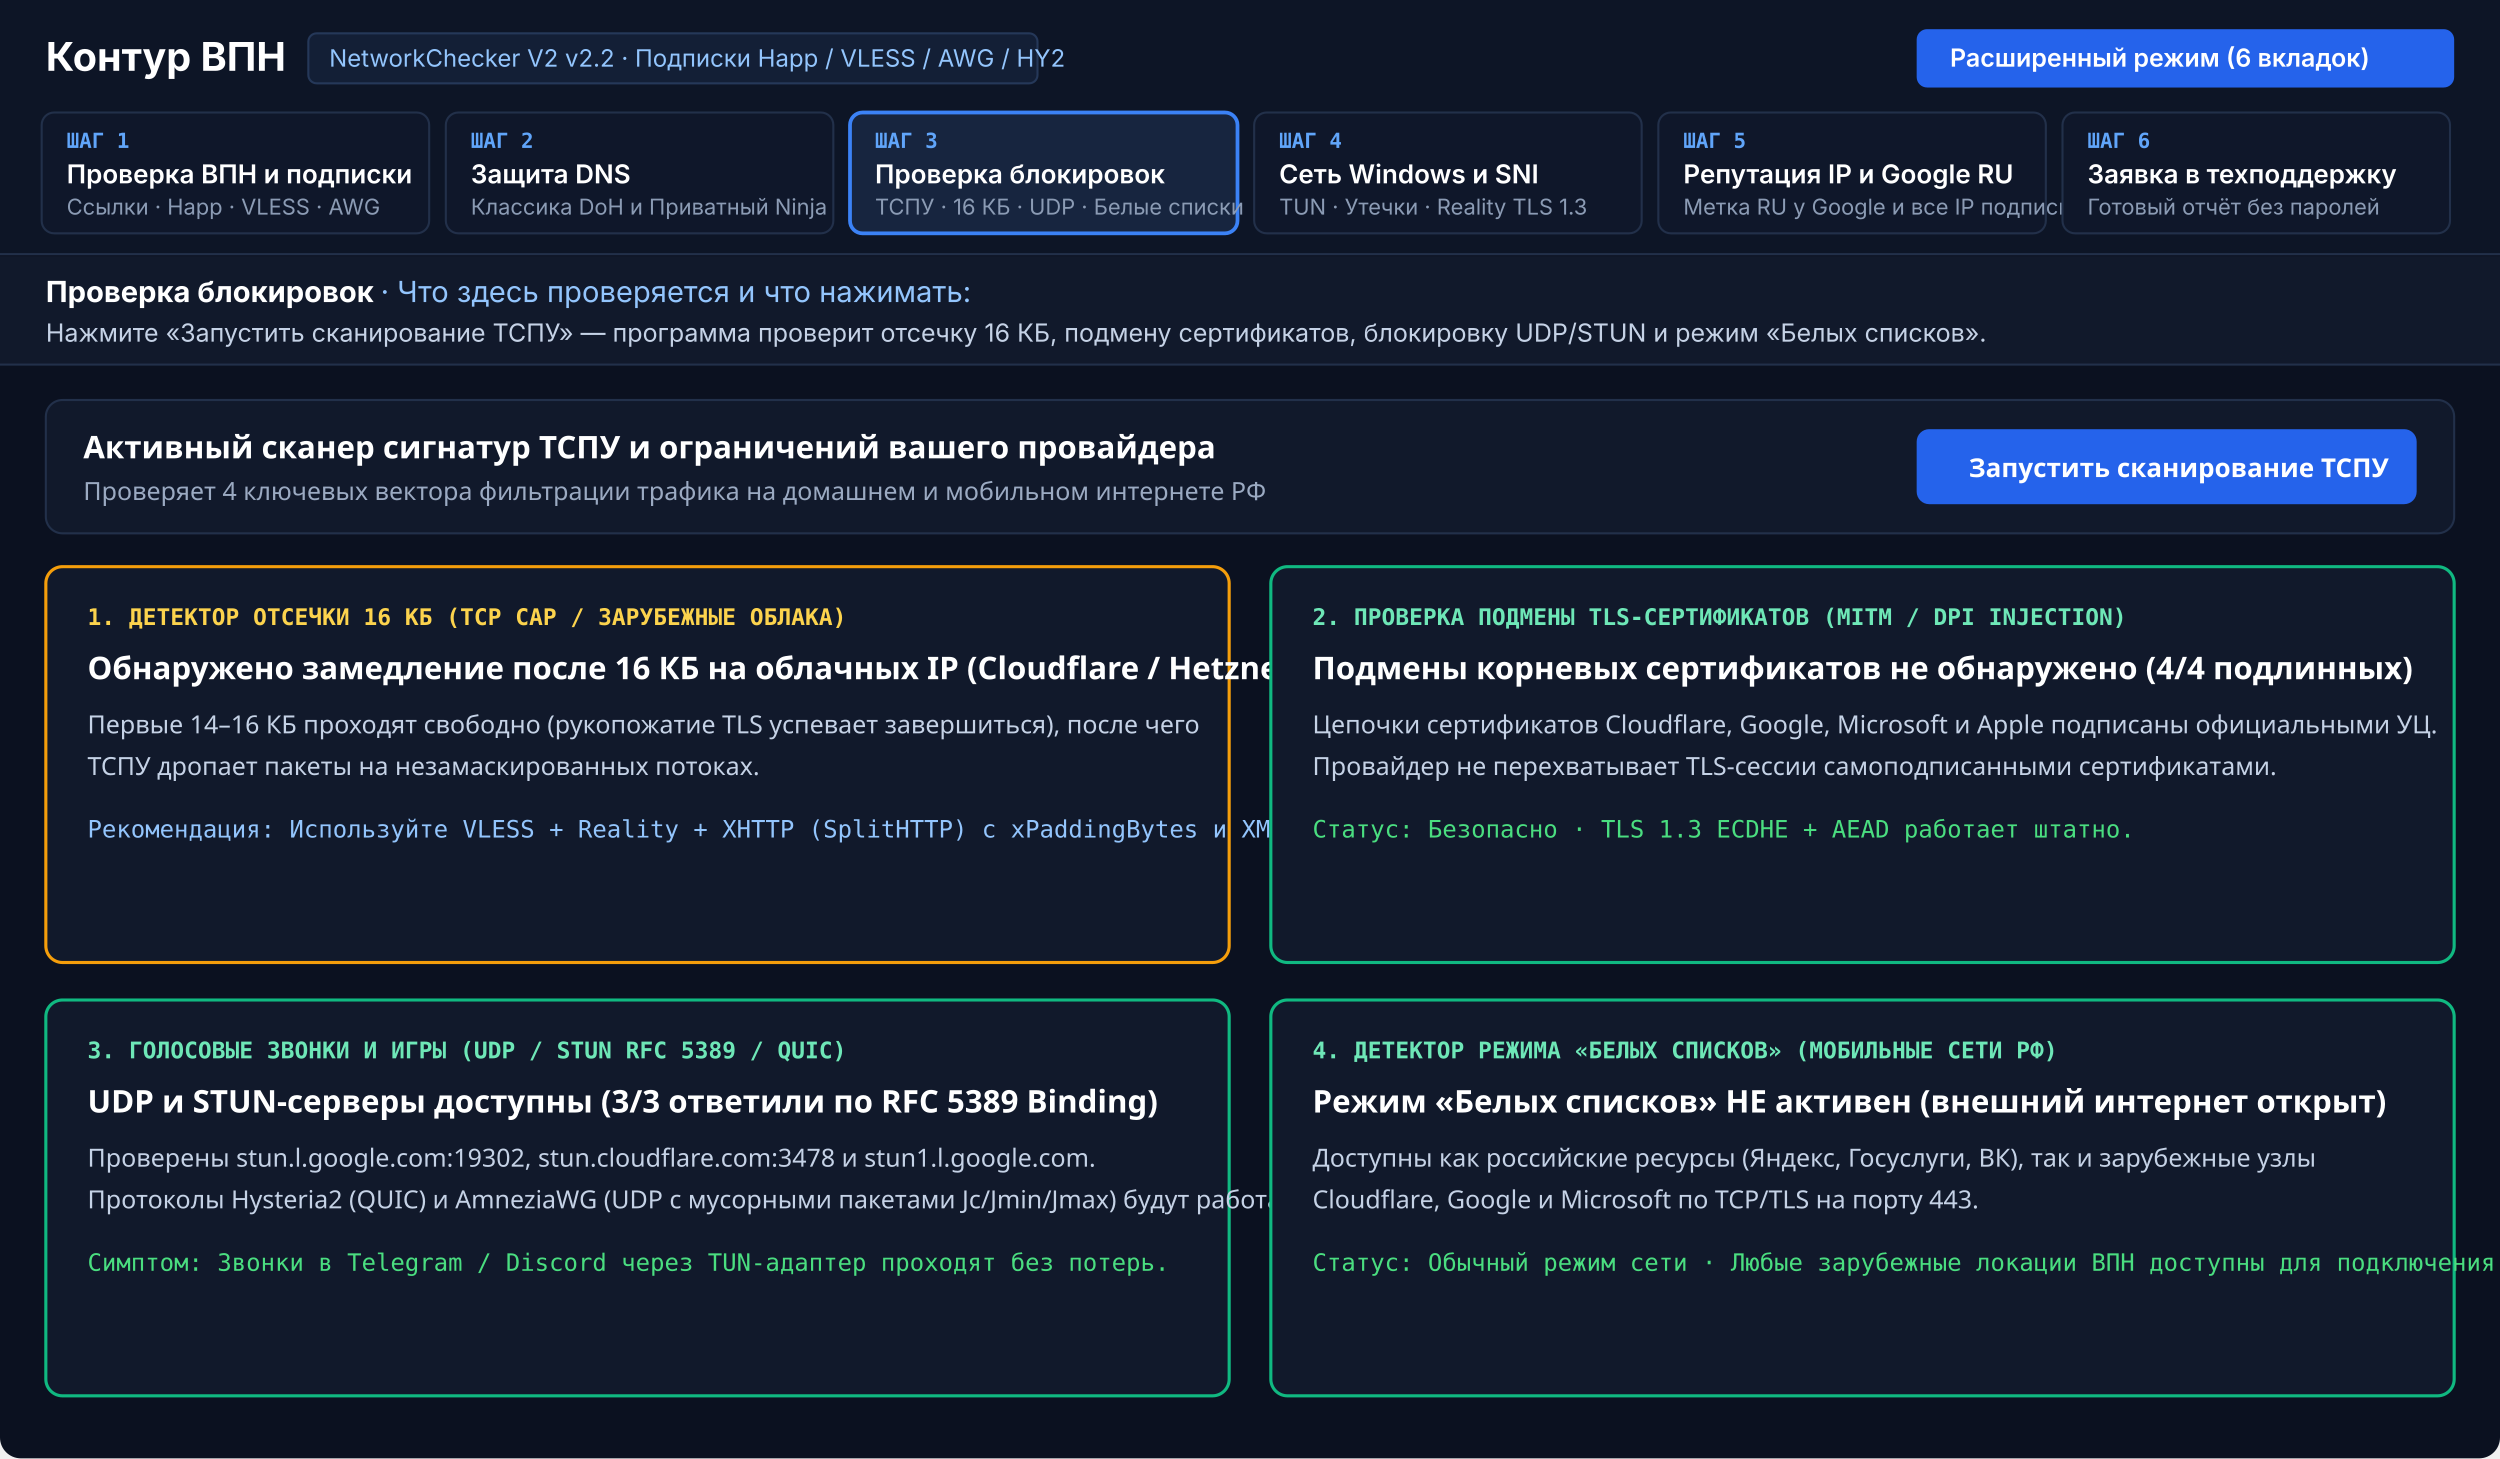
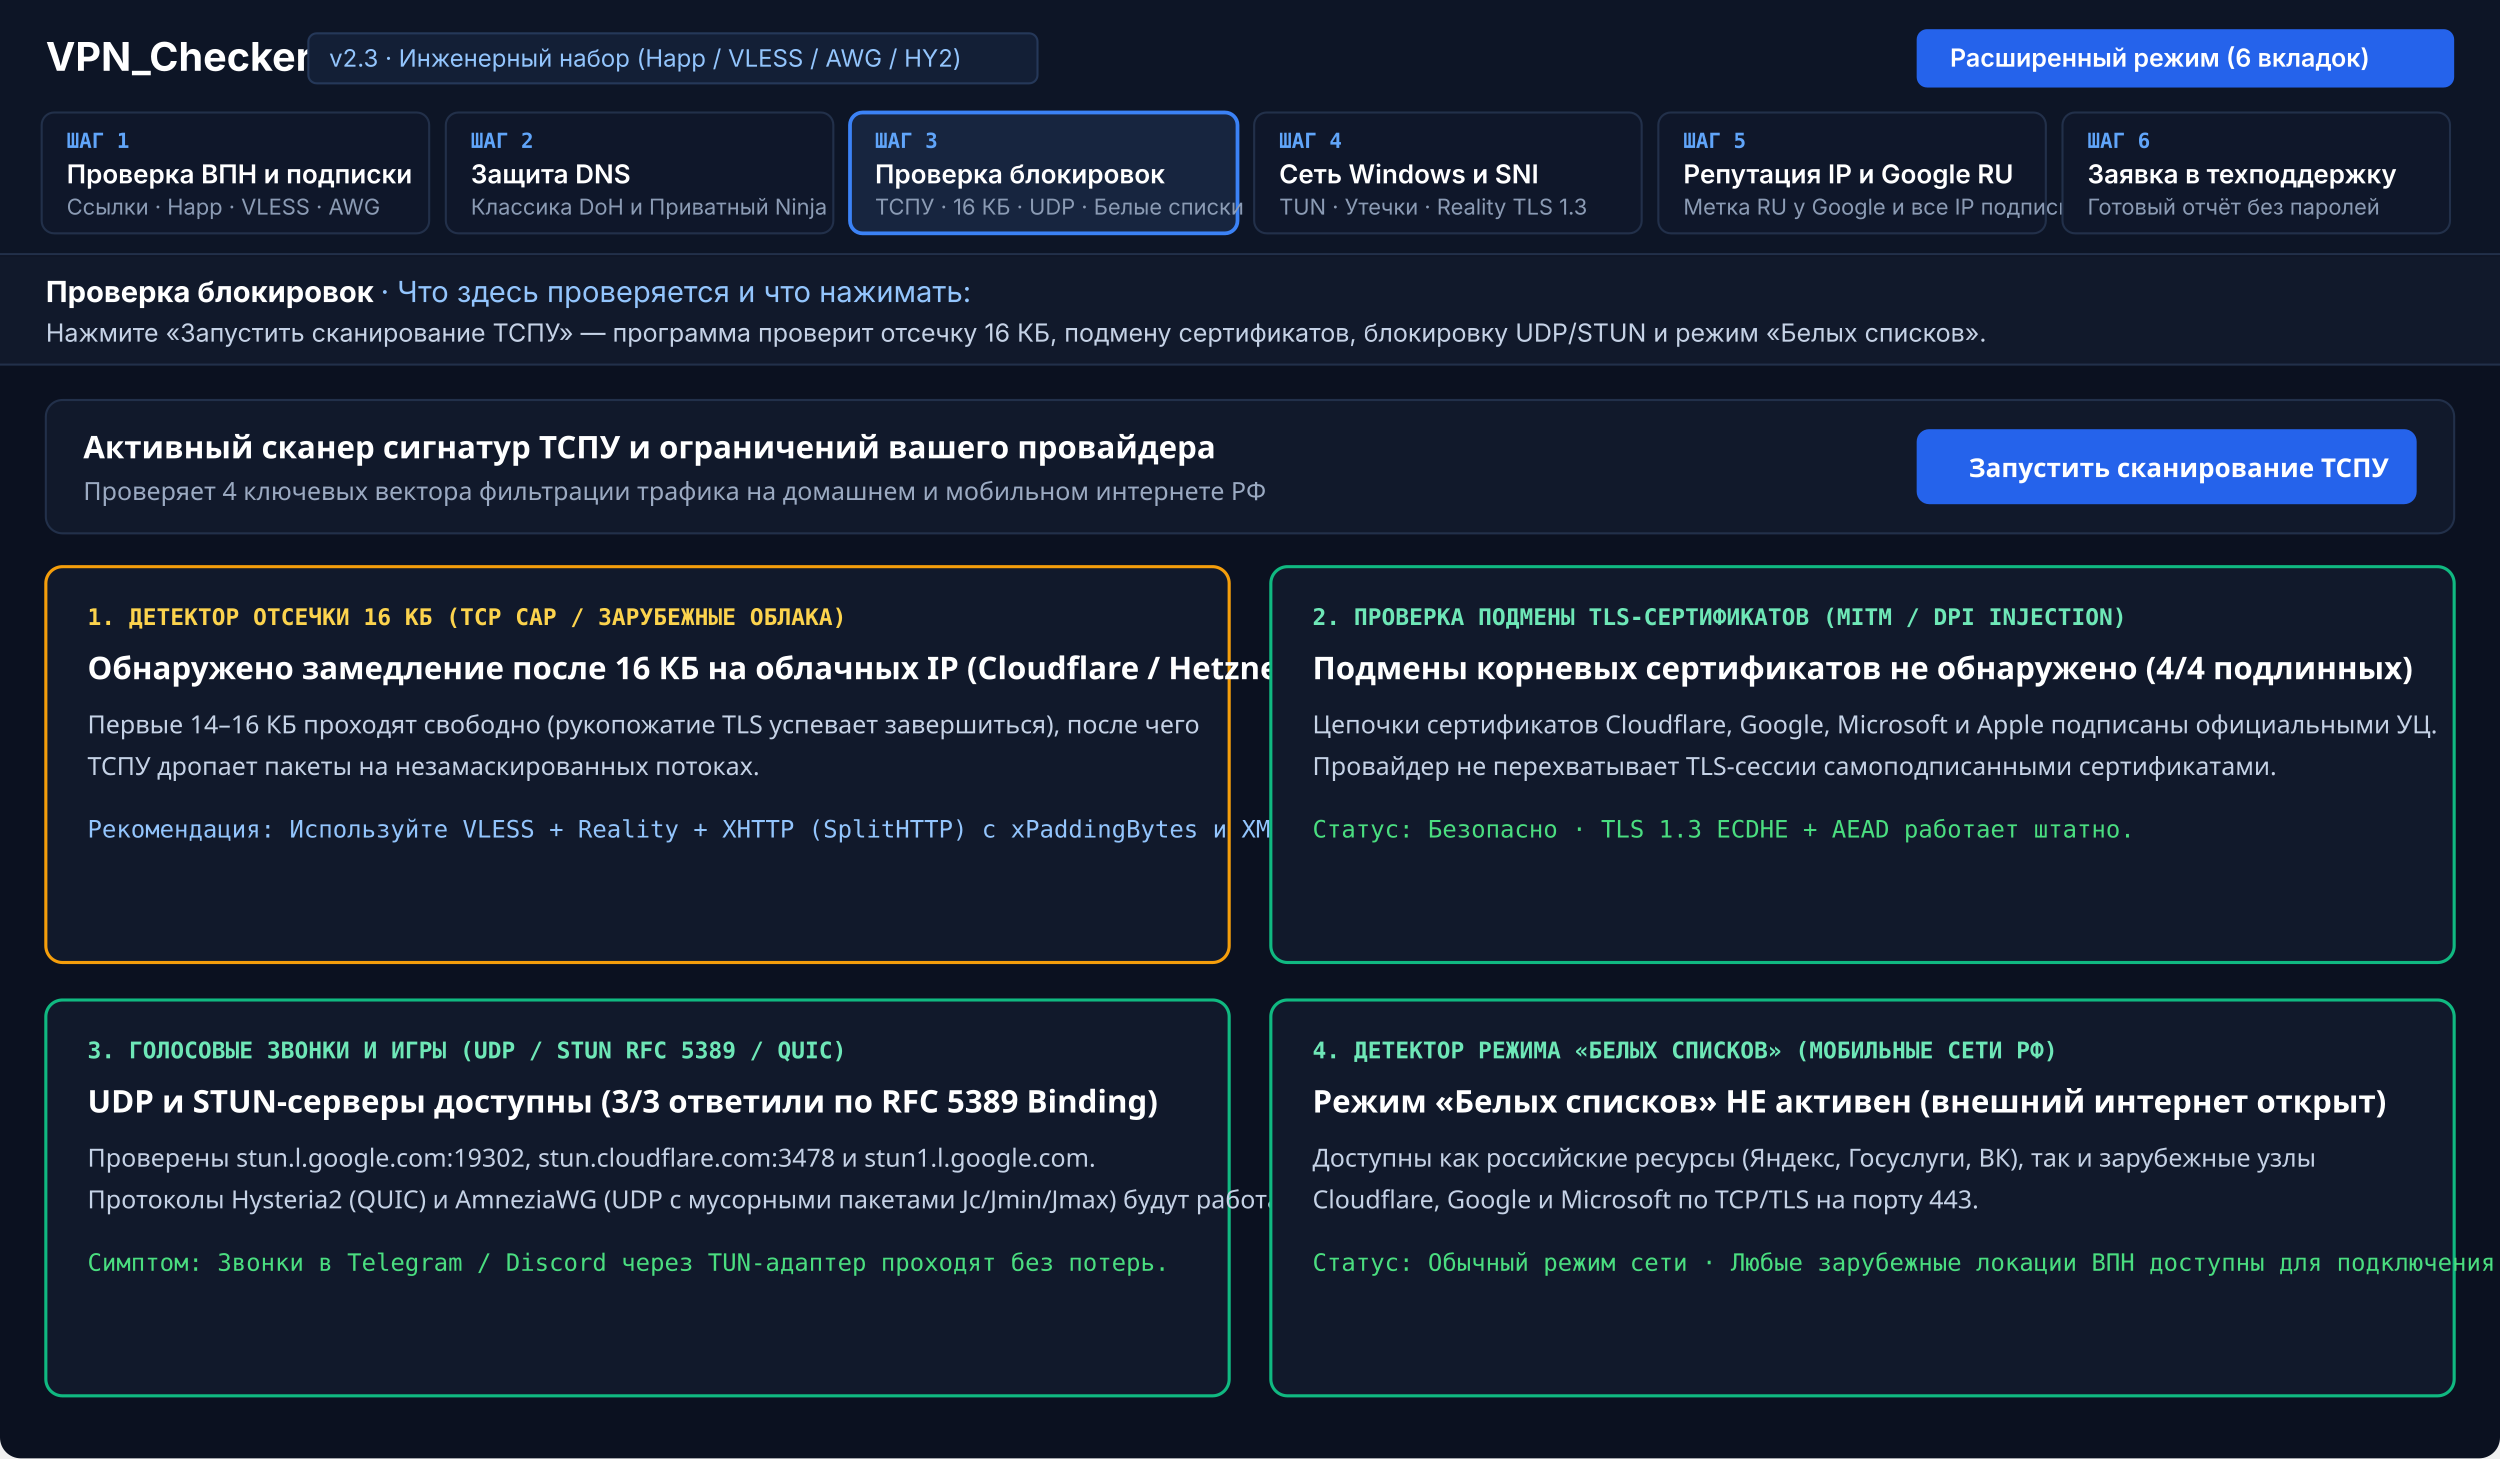
<svg xmlns="http://www.w3.org/2000/svg" viewBox="0 0 1200 700" width="1200" height="700">
  <rect width="1200" height="700" fill="#0B1120" rx="10" />
  <rect x="0" y="0" width="1200" height="122" fill="#0D1526" />
  <line x1="0" y1="122" x2="1200" y2="122" stroke="#22304A" stroke-width="1" />
-   <text x="22" y="34" fill="#FFFFFF" font-family="Segoe UI, Inter, sans-serif" font-size="19" font-weight="bold">Контур ВПН</text>
+   <text x="22" y="34" fill="#FFFFFF" font-family="Segoe UI, Inter, sans-serif" font-size="19" font-weight="bold">VPN_Checker</text>
  <rect x="148" y="16" width="350" height="24" rx="4" fill="#131F36" stroke="#253859" />
-   <text x="158" y="32" fill="#93C5FD" font-family="Segoe UI, Inter, sans-serif" font-size="11.5">NetworkChecker V2 v2.2 · Подписки Happ / VLESS / AWG / HY2</text>
+   <text x="158" y="32" fill="#93C5FD" font-family="Segoe UI, Inter, sans-serif" font-size="11.5">v2.3 · Инженерный набор (Happ / VLESS / AWG / HY2)</text>
  <rect x="920" y="14" width="258" height="28" rx="5" fill="#2563EB" />
  <text x="936" y="32" fill="#FFFFFF" font-family="Segoe UI, Inter, sans-serif" font-size="12" font-weight="600">Расширенный режим (6 вкладок)</text>
  <rect x="20" y="54" width="186" height="58" rx="6" fill="#0F172A" stroke="#22304A" stroke-width="1" />
  <text x="32" y="71" fill="#60A5FA" font-family="Consolas, monospace" font-size="10" font-weight="bold">ШАГ 1</text>
  <text x="32" y="88" fill="#FFFFFF" font-family="Segoe UI, Inter, sans-serif" font-size="12.5" font-weight="600">Проверка ВПН и подписки</text>
  <text x="32" y="103" fill="#8B9BB4" font-family="Segoe UI, Inter, sans-serif" font-size="10.5">Ссылки · Happ · VLESS · AWG</text>
  <rect x="214" y="54" width="186" height="58" rx="6" fill="#0F172A" stroke="#22304A" stroke-width="1" />
  <text x="226" y="71" fill="#60A5FA" font-family="Consolas, monospace" font-size="10" font-weight="bold">ШАГ 2</text>
  <text x="226" y="88" fill="#FFFFFF" font-family="Segoe UI, Inter, sans-serif" font-size="12.5" font-weight="600">Защита DNS</text>
  <text x="226" y="103" fill="#8B9BB4" font-family="Segoe UI, Inter, sans-serif" font-size="10.5">Классика DoH и Приватный Ninja</text>
  <rect x="408" y="54" width="186" height="58" rx="6" fill="#17253F" stroke="#3B82F6" stroke-width="1.8" />
  <text x="420" y="71" fill="#60A5FA" font-family="Consolas, monospace" font-size="10" font-weight="bold">ШАГ 3</text>
  <text x="420" y="88" fill="#FFFFFF" font-family="Segoe UI, Inter, sans-serif" font-size="12.5" font-weight="600">Проверка блокировок</text>
  <text x="420" y="103" fill="#8B9BB4" font-family="Segoe UI, Inter, sans-serif" font-size="10.5">ТСПУ · 16 КБ · UDP · Белые списки</text>
  <rect x="602" y="54" width="186" height="58" rx="6" fill="#0F172A" stroke="#22304A" stroke-width="1" />
  <text x="614" y="71" fill="#60A5FA" font-family="Consolas, monospace" font-size="10" font-weight="bold">ШАГ 4</text>
  <text x="614" y="88" fill="#FFFFFF" font-family="Segoe UI, Inter, sans-serif" font-size="12.5" font-weight="600">Сеть Windows и SNI</text>
  <text x="614" y="103" fill="#8B9BB4" font-family="Segoe UI, Inter, sans-serif" font-size="10.5">TUN · Утечки · Reality TLS 1.3</text>
  <rect x="796" y="54" width="186" height="58" rx="6" fill="#0F172A" stroke="#22304A" stroke-width="1" />
  <text x="808" y="71" fill="#60A5FA" font-family="Consolas, monospace" font-size="10" font-weight="bold">ШАГ 5</text>
  <text x="808" y="88" fill="#FFFFFF" font-family="Segoe UI, Inter, sans-serif" font-size="12.5" font-weight="600">Репутация IP и Google RU</text>
  <text x="808" y="103" fill="#8B9BB4" font-family="Segoe UI, Inter, sans-serif" font-size="10.5">Метка RU у Google и все IP подписки</text>
  <rect x="990" y="54" width="186" height="58" rx="6" fill="#0F172A" stroke="#22304A" stroke-width="1" />
  <text x="1002" y="71" fill="#60A5FA" font-family="Consolas, monospace" font-size="10" font-weight="bold">ШАГ 6</text>
  <text x="1002" y="88" fill="#FFFFFF" font-family="Segoe UI, Inter, sans-serif" font-size="12.5" font-weight="600">Заявка в техподдержку</text>
  <text x="1002" y="103" fill="#8B9BB4" font-family="Segoe UI, Inter, sans-serif" font-size="10.5">Готовый отчёт без паролей</text>
  <rect x="0" y="123" width="1200" height="52" fill="#11192B" />
  <line x1="0" y1="175" x2="1200" y2="175" stroke="#22304A" stroke-width="1" />
  <text x="22" y="145" fill="#FFFFFF" font-family="Segoe UI, Inter, sans-serif" font-size="14" font-weight="bold">Проверка блокировок <tspan fill="#93C5FD" font-weight="normal">· Что здесь проверяется и что нажимать:</tspan>
  </text>
  <text x="22" y="164" fill="#C5D2E6" font-family="Segoe UI, Inter, sans-serif" font-size="12">Нажмите «Запустить сканирование ТСПУ» — программа проверит отсечку 16 КБ, подмену сертификатов, блокировку UDP/STUN и режим «Белых списков».</text>
  <rect x="22" y="192" width="1156" height="64" rx="8" fill="#11192B" stroke="#22304A" />
  <text x="40" y="220" fill="#FFFFFF" font-family="Segoe UI, sans-serif" font-size="15" font-weight="bold">Активный сканер сигнатур ТСПУ и ограничений вашего провайдера</text>
  <text x="40" y="240" fill="#9BAAC2" font-family="Segoe UI, sans-serif" font-size="12">Проверяет 4 ключевых вектора фильтрации трафика на домашнем и мобильном интернете РФ</text>
  <rect x="920" y="206" width="240" height="36" rx="6" fill="#2563EB" />
  <text x="945" y="229" fill="#FFFFFF" font-family="Segoe UI, sans-serif" font-size="12.5" font-weight="bold">Запустить сканирование ТСПУ</text>
  <rect x="22" y="272" width="568" height="190" rx="8" fill="#11192B" stroke="#F59E0B" stroke-width="1.5" />
  <text x="42" y="300" fill="#FCD34D" font-family="Consolas, monospace" font-size="11" font-weight="bold">1. ДЕТЕКТОР ОТСЕЧКИ 16 КБ (TCP CAP / ЗАРУБЕЖНЫЕ ОБЛАКА)</text>
  <text x="42" y="326" fill="#FFFFFF" font-family="Segoe UI, sans-serif" font-size="15" font-weight="bold">Обнаружено замедление после 16 КБ на облачных IP (Cloudflare / Hetzner)</text>
  <text x="42" y="352" fill="#C5D2E6" font-family="Segoe UI, sans-serif" font-size="12">Первые 14–16 КБ проходят свободно (рукопожатие TLS успевает завершиться), после чего</text>
  <text x="42" y="372" fill="#C5D2E6" font-family="Segoe UI, sans-serif" font-size="12">ТСПУ дропает пакеты на незамаскированных потоках.</text>
  <text x="42" y="402" fill="#93C5FD" font-family="Consolas, monospace" font-size="11.5">Рекомендация: Используйте VLESS + Reality + XHTTP (SplitHTTP) с xPaddingBytes и XMUX.</text>
  <rect x="610" y="272" width="568" height="190" rx="8" fill="#11192B" stroke="#10B981" stroke-width="1.5" />
  <text x="630" y="300" fill="#6EE7B7" font-family="Consolas, monospace" font-size="11" font-weight="bold">2. ПРОВЕРКА ПОДМЕНЫ TLS-СЕРТИФИКАТОВ (MITM / DPI INJECTION)</text>
  <text x="630" y="326" fill="#FFFFFF" font-family="Segoe UI, sans-serif" font-size="15" font-weight="bold">Подмены корневых сертификатов не обнаружено (4/4 подлинных)</text>
  <text x="630" y="352" fill="#C5D2E6" font-family="Segoe UI, sans-serif" font-size="12">Цепочки сертификатов Cloudflare, Google, Microsoft и Apple подписаны официальными УЦ.</text>
  <text x="630" y="372" fill="#C5D2E6" font-family="Segoe UI, sans-serif" font-size="12">Провайдер не перехватывает TLS-сессии самоподписанными сертификатами.</text>
  <text x="630" y="402" fill="#4ADE80" font-family="Consolas, monospace" font-size="11.5">Статус: Безопасно · TLS 1.3 ECDHE + AEAD работает штатно.</text>
  <rect x="22" y="480" width="568" height="190" rx="8" fill="#11192B" stroke="#10B981" stroke-width="1.5" />
  <text x="42" y="508" fill="#6EE7B7" font-family="Consolas, monospace" font-size="11" font-weight="bold">3. ГОЛОСОВЫЕ ЗВОНКИ И ИГРЫ (UDP / STUN RFC 5389 / QUIC)</text>
  <text x="42" y="534" fill="#FFFFFF" font-family="Segoe UI, sans-serif" font-size="15" font-weight="bold">UDP и STUN-серверы доступны (3/3 ответили по RFC 5389 Binding)</text>
  <text x="42" y="560" fill="#C5D2E6" font-family="Segoe UI, sans-serif" font-size="12">Проверены stun.l.google.com:19302, stun.cloudflare.com:3478 и stun1.l.google.com.</text>
  <text x="42" y="580" fill="#C5D2E6" font-family="Segoe UI, sans-serif" font-size="12">Протоколы Hysteria2 (QUIC) и AmneziaWG (UDP с мусорными пакетами Jc/Jmin/Jmax) будут работать.</text>
  <text x="42" y="610" fill="#4ADE80" font-family="Consolas, monospace" font-size="11.5">Симптом: Звонки в Telegram / Discord через TUN-адаптер проходят без потерь.</text>
  <rect x="610" y="480" width="568" height="190" rx="8" fill="#11192B" stroke="#10B981" stroke-width="1.5" />
  <text x="630" y="508" fill="#6EE7B7" font-family="Consolas, monospace" font-size="11" font-weight="bold">4. ДЕТЕКТОР РЕЖИМА «БЕЛЫХ СПИСКОВ» (МОБИЛЬНЫЕ СЕТИ РФ)</text>
  <text x="630" y="534" fill="#FFFFFF" font-family="Segoe UI, sans-serif" font-size="15" font-weight="bold">Режим «Белых списков» НЕ активен (внешний интернет открыт)</text>
  <text x="630" y="560" fill="#C5D2E6" font-family="Segoe UI, sans-serif" font-size="12">Доступны как российские ресурсы (Яндекс, Госуслуги, ВК), так и зарубежные узлы</text>
  <text x="630" y="580" fill="#C5D2E6" font-family="Segoe UI, sans-serif" font-size="12">Cloudflare, Google и Microsoft по TCP/TLS на порту 443.</text>
  <text x="630" y="610" fill="#4ADE80" font-family="Consolas, monospace" font-size="11.5">Статус: Обычный режим сети · Любые зарубежные локации ВПН доступны для подключения.</text>
</svg>
